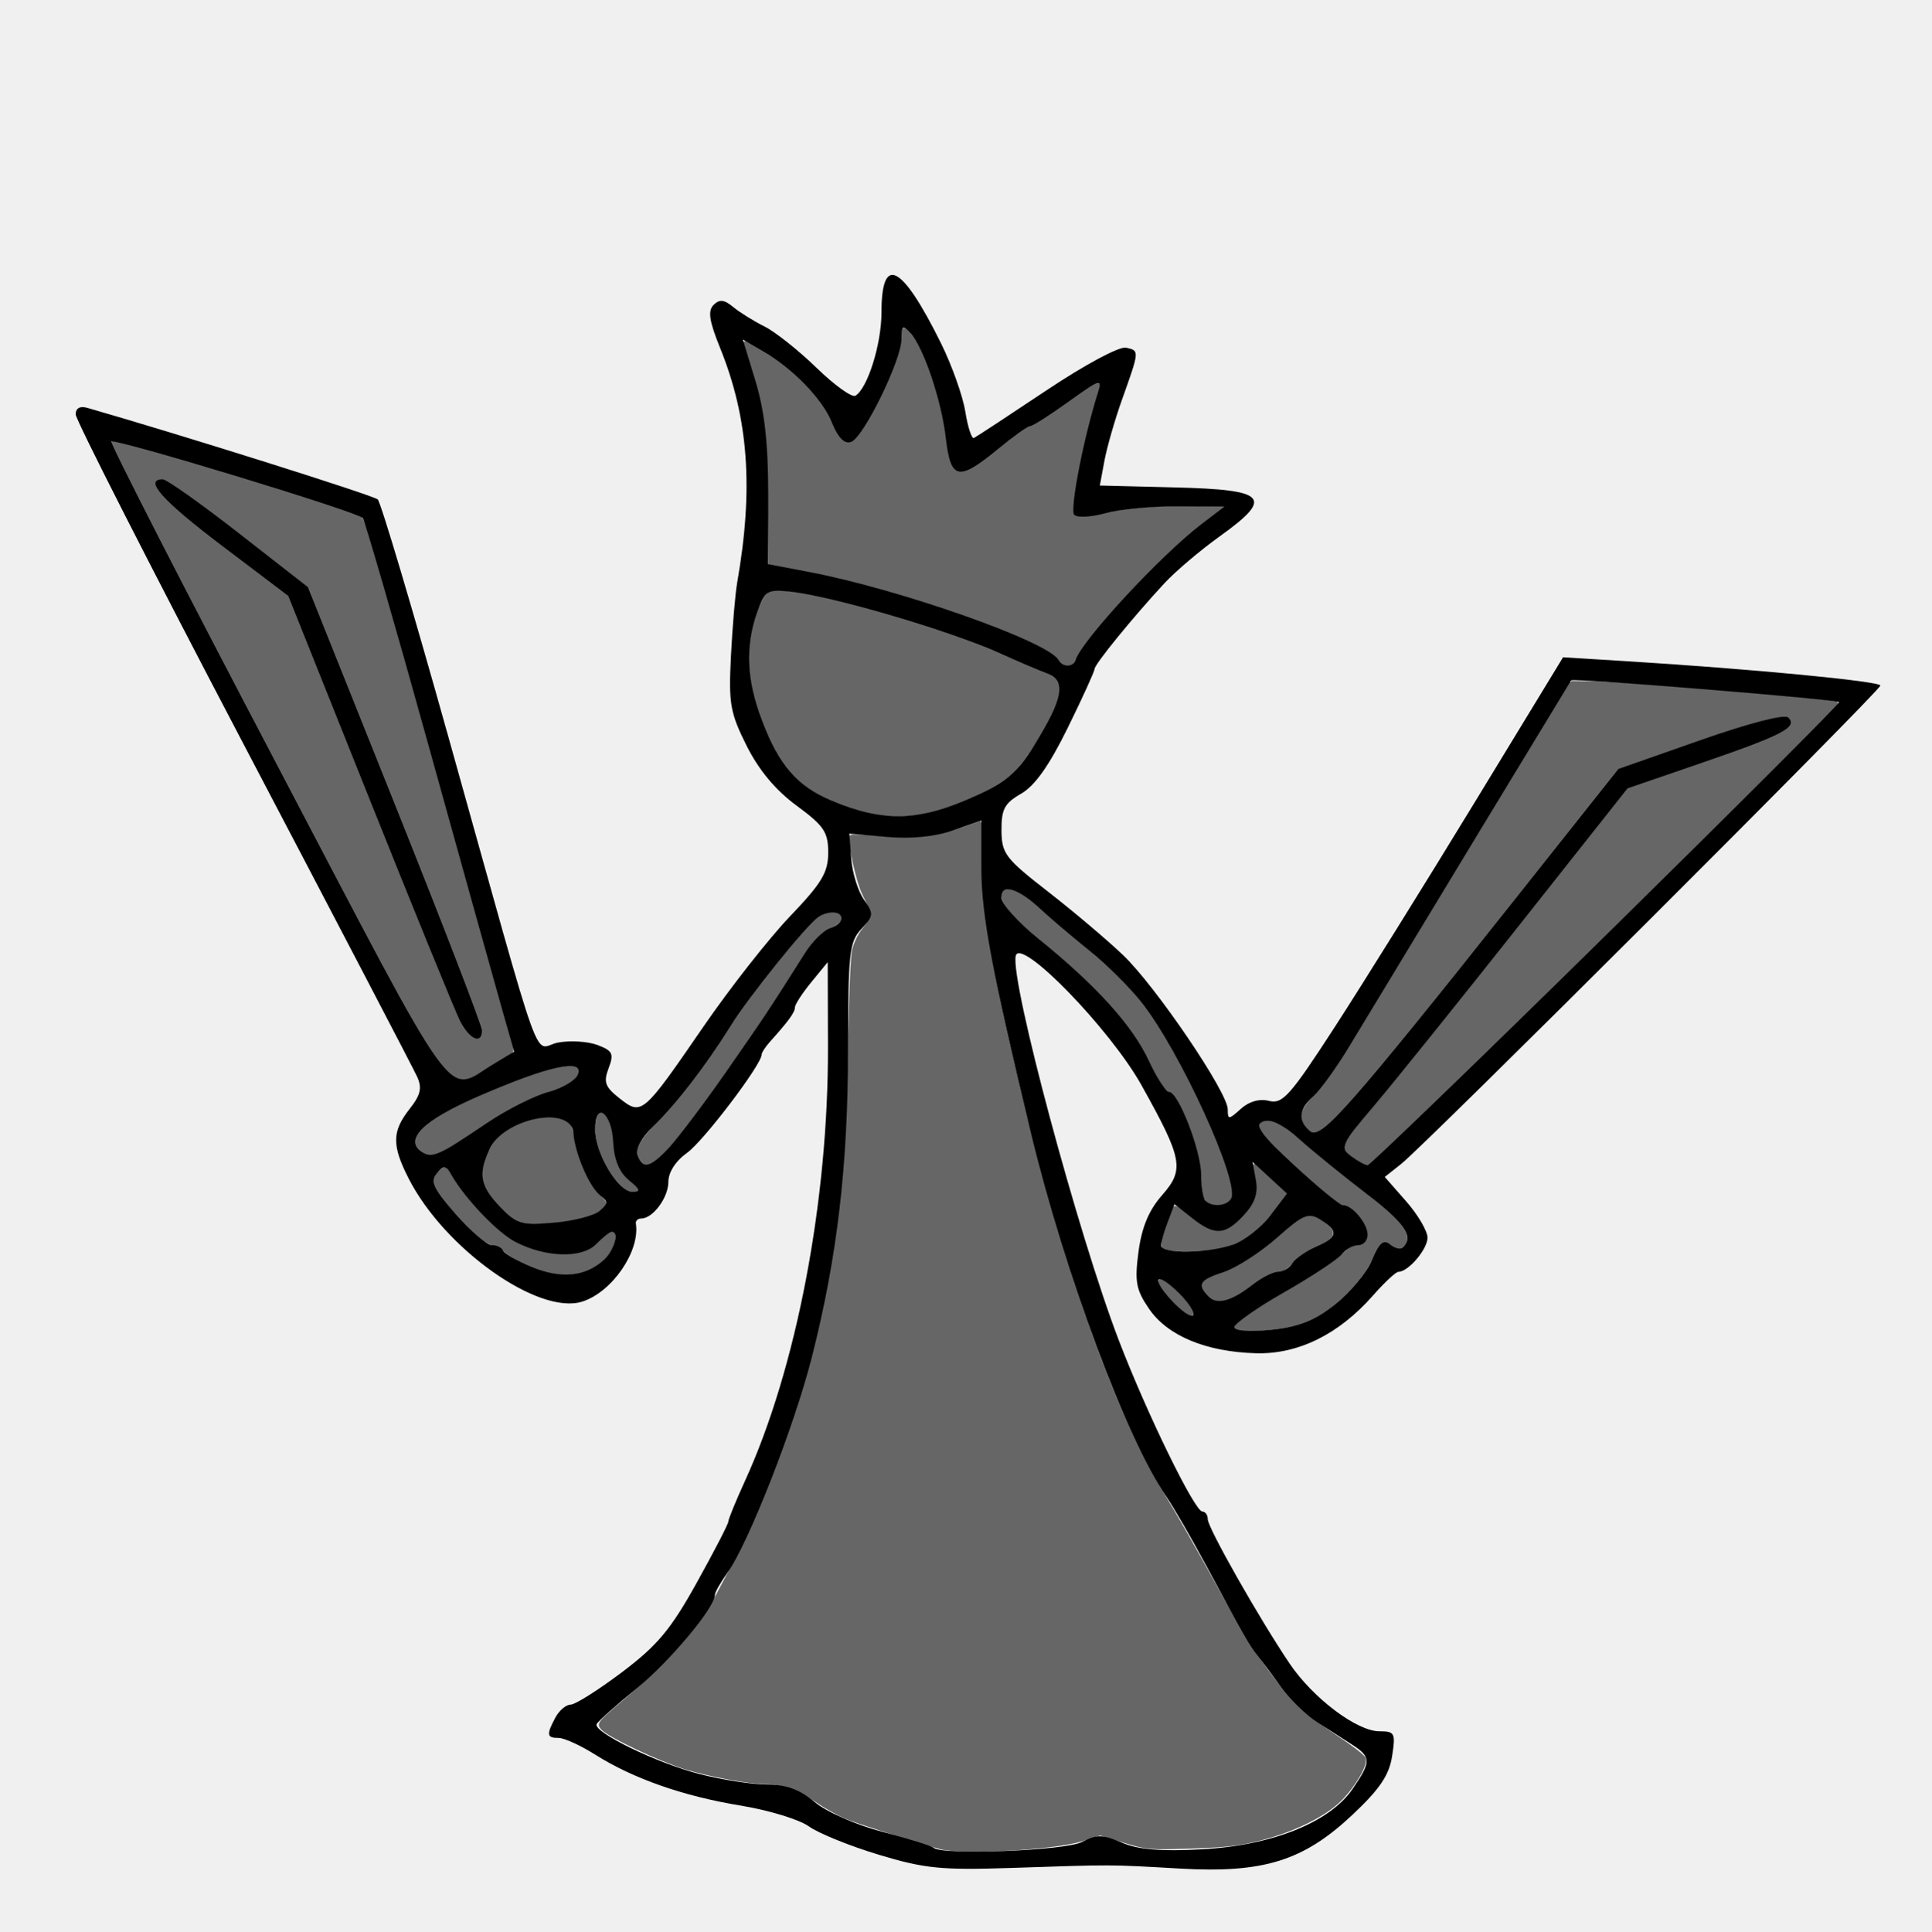
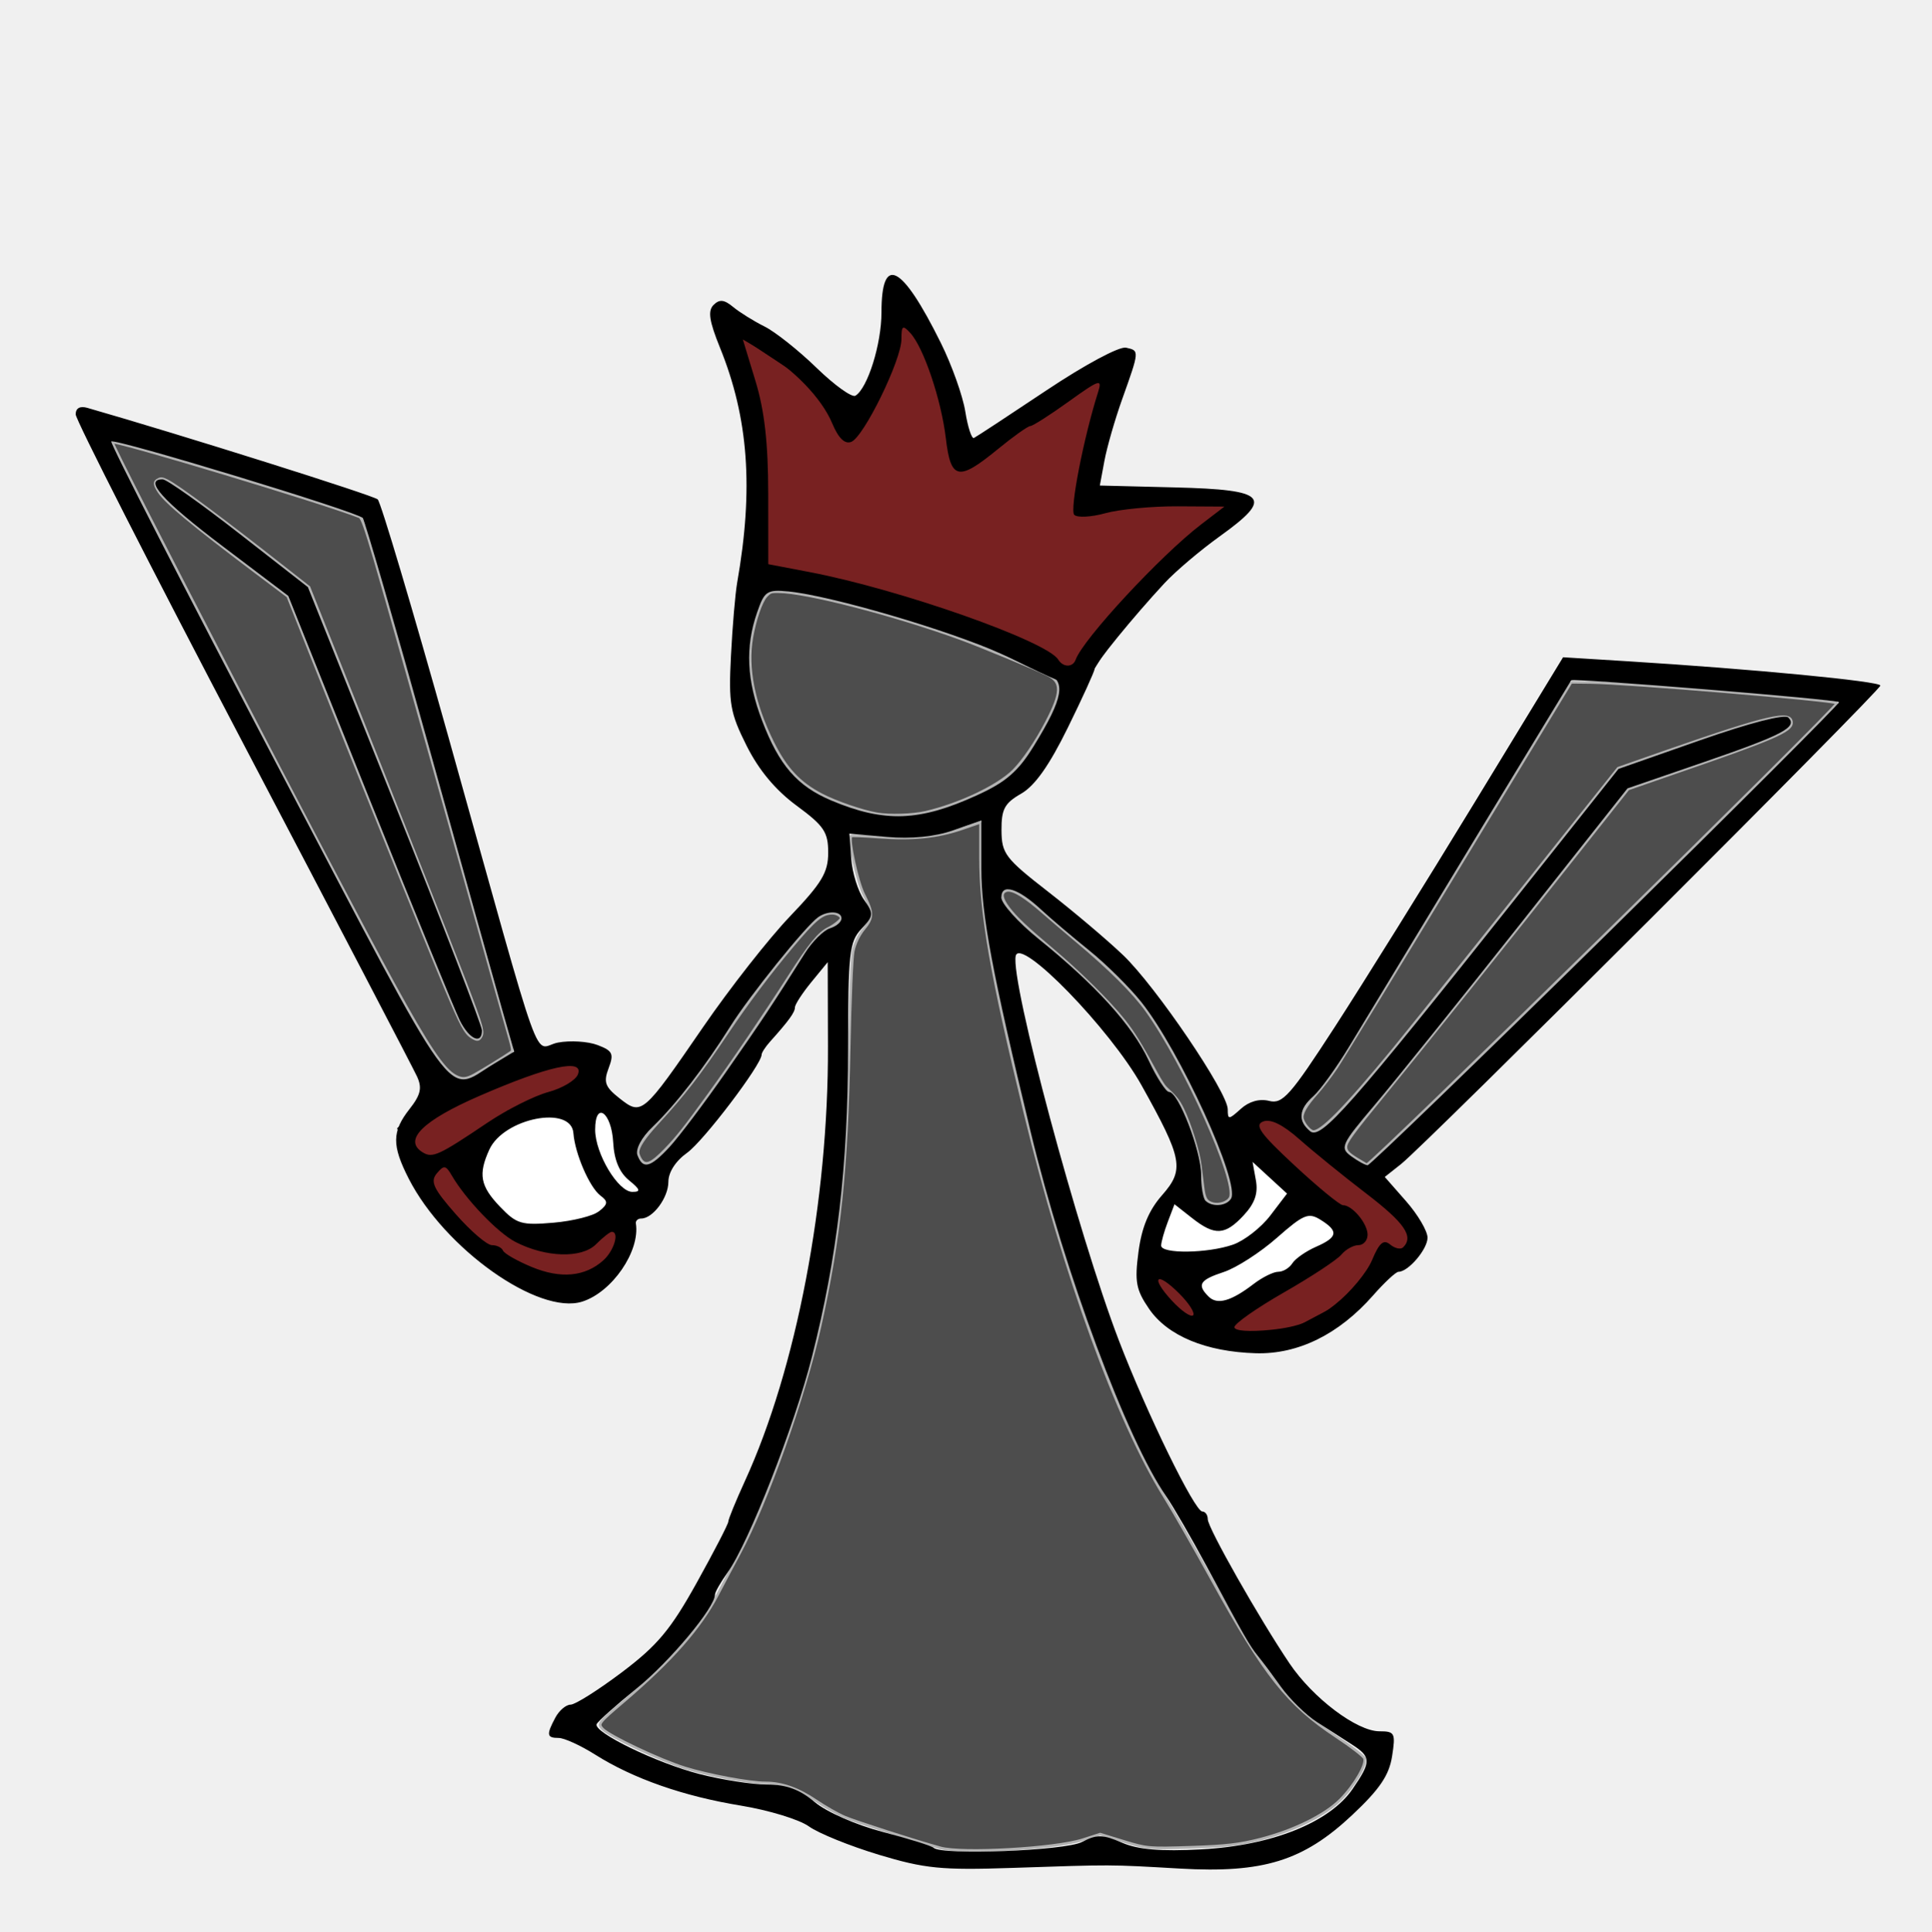
<svg xmlns="http://www.w3.org/2000/svg" id="svg3948" version="1.1" width="290" height="290">
  <defs id="defs3952">
    </defs>
-   <path style="fill:#666666;fill-opacity:1;stroke:#666666;stroke-width:0.391;stroke-miterlimit:4;stroke-opacity:1;stroke-dasharray:none" d="m 135.648,49.481 c -0.092,0.057 -0.156,0.435 -0.156,0.844 0,1.198 -0.334,2.609 -1.094,4.656 -1.557,4.193 -5.062,10.534 -6.25,11.312 -1.102,0.722 -1.969,-0.039 -3.531,-3.094 -1.608,-3.144 -4.007,-5.918 -7.281,-8.438 -1.294,-0.995 -5.346,-3.498 -5.469,-3.375 -0.041,0.041 0.327,1.403 0.812,3 2.302,7.57 2.612,9.854 2.812,22.25 l 0.125,8 4.719,0.938 c 11.151,2.201 24.218,6.21 33.188,10.188 3.101,1.375 4.511,2.23 5.5,3.25 0.985,1.017 1.727,1.073 2.219,0.188 1.3,-2.343 3.36,-4.947 7.375,-9.344 4.635,-5.076 8.865,-9.016 13.188,-12.344 l 1.625,-1.281 -4.281,-0.062 c -5.25,-0.074 -9.013,0.219 -12.938,0.969 -4.573,0.874 -5.125,0.798 -5.125,-0.75 9e-5,-2.184 1.494,-9.541 3.062,-15.188 0.479,-1.725 0.844,-3.234 0.844,-3.375 0,-0.342 -1.161,0.248 -2.875,1.469 -2.918,2.078 -6.204,4.211 -7.25,4.719 -0.611,0.296 -2.338,1.518 -3.844,2.688 -4.684,3.637 -5.567,4.156 -6.781,4.156 -0.745,0 -1.439,-0.711 -1.719,-1.75 -0.121,-0.448 -0.43,-2.147 -0.688,-3.781 -0.763,-4.843 -2.077,-9.375 -3.719,-12.75 -0.831,-1.709 -2.117,-3.311 -2.469,-3.094 z m -118.75,16.938 c -0.292,0.292 33.708,65.807 42.188,81.281 5.209,9.506 7.509,12.922 9.312,13.875 0.982,0.519 1.566,0.494 2.781,-0.156 1.031,-0.552 4.831,-2.895 5.531,-3.406 0.343,-0.251 0.314,-0.388 -0.625,-3.656 -0.54,-1.881 -3.538,-12.567 -6.656,-23.75 -5.856,-21 -11.791,-42.009 -13.156,-46.625 -1.379,-4.663 -1.932,-6.238 -2.281,-6.375 -5.56,-2.177 -36.709,-11.572 -37.094,-11.188 z m 7.156,5.469 c 0.269,-0.055 0.52,0.032 1.031,0.281 1.631,0.795 8.411,5.855 18,13.406 l 3.312,2.594 5.344,13.406 c 6.29,15.732 15.865,39.998 18.094,45.844 2.704,7.092 2.863,7.655 2.25,8.438 -0.26,0.332 -0.528,0.328 -1.219,-0.094 -0.992,-0.605 -1.619,-1.785 -3.938,-7.312 -2.421,-5.771 -13.979,-34.387 -20,-49.531 l -3.719,-9.375 -4.938,-3.719 c -9.427,-7.103 -13.337,-10.355 -14.406,-11.969 -0.728,-1.099 -0.746,-1.547 -0.094,-1.844 0.103,-0.047 0.191,-0.107 0.281,-0.125 z m 92.188,16.969 c -0.554,0.04 -0.747,0.189 -1.188,0.656 -0.757,0.803 -1.684,3.516 -2.156,6.219 -0.797,4.561 0.263,9.935 3.125,15.719 1.975,3.99 4.035,6.182 7.438,7.938 2.099,1.083 5.981,2.423 8.188,2.812 1.917,0.338 5.459,0.222 7.344,-0.219 5.1,-1.193 10.834,-3.91 13.188,-6.25 1.438,-1.43 3.399,-4.299 4.969,-7.312 2.291,-4.398 2.351,-5.975 0.219,-7.062 -1.616,-0.824 -10.196,-4.382 -13.188,-5.469 -9.954,-3.617 -23.144,-7.02 -27.25,-7.031 -0.292,-7.99e-4 -0.503,-0.013 -0.688,0 z m 119.688,13.594 -16.906,27.844 c -9.291,15.323 -17.548,28.848 -18.344,30.031 -0.795,1.183 -2.093,2.899 -2.906,3.812 -1.686,1.895 -2.383,3.091 -2.188,3.875 0.175,0.702 1.003,1.717 1.5,1.875 1.124,0.357 4.758,-3.327 12.312,-12.5 2.552,-3.098 18.806,-23.433 27.688,-34.625 l 5.906,-7.406 7.406,-2.594 c 15.289,-5.319 18.625,-6.061 18.625,-4.219 0,1.25 -2.905,2.473 -17.688,7.562 l -6.844,2.375 -7.125,9 c -10.942,13.835 -24.099,30.269 -29.156,36.438 -5.222,6.368 -6.094,7.575 -6.094,8.312 0,0.643 0.368,1.035 1.875,1.938 0.639,0.383 1.202,0.719 1.25,0.719 0.749,0 70.965,-68.942 70.594,-69.312 -0.443,-0.443 -31.462,-3.035 -37,-3.094 l -2.906,-0.031 z m -88.688,21.031 -2.812,0.969 c -3.684,1.255 -7.421,1.622 -12.438,1.25 -2.229,-0.165 -4.106,-0.238 -4.188,-0.156 -0.461,0.461 0.924,6.845 1.906,8.781 1.408,2.775 1.414,3.466 -0.031,5.219 -0.685,0.831 -1.346,2.201 -1.562,3.312 -0.203,1.043 -0.461,7.445 -0.594,14.219 -0.364,18.618 -1.424,28.71 -4.375,42.031 -2.319,10.471 -7.991,26.484 -12.125,34.188 -0.985,1.835 -2.455,4.596 -3.25,6.125 -2.615,5.028 -6.932,9.934 -14.188,16.125 -3.746,3.196 -3.811,3.302 -3.125,4.062 0.972,1.078 8.628,4.702 12.406,5.875 3.538,1.098 9.687,2.25 12.125,2.25 2.431,0 4.875,0.863 7.562,2.688 1.323,0.899 3.258,1.999 4.281,2.438 1.602,0.687 10.831,3.651 14.375,4.625 3.288,0.904 17.236,0.113 21.375,-1.219 l 2.625,-0.844 3.562,1.094 c 3.472,1.065 3.773,1.08 10.094,0.875 5.237,-0.17 7.291,-0.407 10.438,-1.219 5.02,-1.295 9.649,-3.583 11.969,-5.906 2.111,-2.114 3.975,-5.306 3.625,-6.219 -0.134,-0.349 -2.039,-1.811 -4.219,-3.25 -7.277,-4.805 -10.759,-9.195 -18.625,-23.469 -2.694,-4.889 -5.949,-10.582 -7.219,-12.625 -7.039,-11.324 -15.008,-33.243 -20.906,-57.5 -5.108,-21.005 -6.688,-30.05 -6.688,-38.469 l 0,-5.25 z m 4.062,10.219 c -0.139,0.012 -0.265,0.066 -0.375,0.125 -0.665,0.356 -0.481,1.195 0.5,2.5 1.087,1.446 2.619,2.913 6.625,6.281 3.924,3.3 8.557,7.881 10.719,10.625 1.503,1.908 2.417,3.401 5,8.125 0.462,0.845 1.013,1.716 1.25,1.938 1.467,1.371 1.926,1.897 2.562,3.188 1.092,2.212 2.414,6.49 2.656,8.5 0.117,0.968 0.304,2.431 0.406,3.281 0.204,1.694 0.476,2.193 1.438,2.469 0.995,0.286 2.32,-0.167 2.656,-0.906 1.088,-2.389 -6.823,-20.052 -12.562,-28.062 -1.959,-2.735 -5.506,-6.267 -10.594,-10.531 -1.613,-1.352 -3.812,-3.225 -4.875,-4.156 -2.714,-2.377 -4.432,-3.458 -5.406,-3.375 z m -26.312,3.438 c -1.542,0 -2.575,0.855 -6.062,5 -3.423,4.068 -6.784,8.56 -9.656,12.844 -4.333,6.463 -6.554,9.328 -10.563,13.688 -1.989,2.163 -2.908,3.561 -2.906,4.375 4e-4,0.208 0.162,0.651 0.375,1 0.696,1.141 1.577,0.818 3.75,-1.438 1.838,-1.908 2.897,-3.252 6.469,-8.188 3.746,-5.177 8.398,-12.025 12.094,-17.781 3.103,-4.833 4.477,-6.529 5.938,-7.25 0.814,-0.402 1.875,-1.249 1.875,-1.5 0,-0.362 -0.697,-0.75 -1.312,-0.75 z m -39.438,23.062 c -2.208,0.004 -8.117,2.052 -14.656,5.031 -4.697,2.14 -7.805,4.262 -8.312,5.719 -0.252,0.722 0.054,1.311 0.938,1.906 0.745,0.502 1.326,0.571 2.125,0.219 1.039,-0.459 3.682,-2.041 6.562,-3.938 3.554,-2.34 7.022,-4.183 9.656,-5.094 2.308,-0.798 3.003,-1.123 4,-1.906 1.301,-1.022 1.151,-1.94 -0.312,-1.938 z m 4.688,7.062 c -0.386,0 -0.688,1.07 -0.688,2.438 0,2.346 1.64,6.063 3.531,7.969 1.014,1.022 1.204,1.125 1.969,1.125 l 0.844,0 -1.312,-1.344 c -1.66,-1.679 -2.255,-2.907 -2.531,-5.344 -0.335,-2.96 -1.034,-4.844 -1.812,-4.844 z m -8.062,0.719 c -1.55,0.049 -3.37,0.487 -5,1.344 -2.403,1.263 -3.695,2.94 -4.375,5.594 -0.581,2.267 0.094,3.875 2.75,6.531 1.243,1.243 1.822,1.668 2.562,1.906 2.379,0.765 10.203,-0.316 11.906,-1.656 1.019,-0.802 1.021,-1.074 -0.031,-2.188 -1.694,-1.793 -3.06,-4.756 -3.781,-8.219 -0.198,-0.95 -0.511,-1.95 -0.688,-2.219 -0.517,-0.789 -1.794,-1.142 -3.344,-1.094 z m 108.094,0.469 c -0.788,-0.047 -1.168,0.374 -0.844,1.156 0.448,1.081 8.838,8.958 11.375,10.688 0.473,0.322 1.072,0.621 1.344,0.688 1.462,0.355 3.51,3.333 3.25,4.719 -0.156,0.832 -0.59,1.232 -1.531,1.406 -0.404,0.075 -1.042,0.373 -1.406,0.656 -2.954,2.3 -4.573,3.398 -8.375,5.688 -4.86,2.927 -6.86,4.203 -7.875,5.094 -0.769,0.675 -0.84,0.901 -0.344,1.031 1.447,0.378 6.727,-0.085 9.062,-0.781 4.105,-1.224 8.812,-5.402 11.062,-9.812 1.358,-2.662 1.737,-2.953 2.812,-2.188 0.901,0.642 1.657,0.722 2.031,0.188 0.764,-1.091 0.089,-2.591 -2.062,-4.594 -0.693,-0.645 -3.089,-2.625 -5.344,-4.406 -2.255,-1.782 -5.545,-4.428 -7.281,-5.875 -1.737,-1.447 -3.561,-2.812 -4.062,-3.062 -0.719,-0.359 -1.339,-0.566 -1.812,-0.594 z m -1.969,6.5 c -0.03,0.029 0.039,0.509 0.156,1.031 0.36,1.609 0.317,3.389 -0.125,4.375 -0.572,1.276 -2.018,2.964 -3.25,3.781 -1.985,1.318 -3.565,0.933 -6.969,-1.75 -1.254,-0.989 -1.654,-1.236 -1.781,-1.031 -0.376,0.606 -1.588,4.234 -1.688,5.062 -0.105,0.876 -0.083,0.887 0.562,1.094 0.981,0.314 4.888,0.301 6.938,-0.031 2.349,-0.381 3.64,-0.868 5.281,-2.031 1.575,-1.117 2.637,-2.232 4.406,-4.531 l 1.312,-1.656 -2.406,-2.188 c -1.311,-1.192 -2.407,-2.154 -2.438,-2.125 z m -121.5,0.5 c -0.113,0 -0.52,0.281 -0.875,0.625 -0.733,0.711 -0.812,1.392 -0.312,2.375 0.778,1.532 4.997,6.19 6.781,7.5 0.519,0.381 1.32,0.82 1.812,0.969 0.493,0.148 1.241,0.562 1.656,0.938 1.244,1.123 4.547,2.671 6.75,3.156 3.936,0.866 7.65,-0.622 9.188,-3.656 0.499,-0.985 0.569,-2.115 0.156,-2.25 -0.113,-0.037 -0.815,0.447 -1.562,1.094 -1.992,1.726 -2.671,2.021 -5.25,2.125 -1.723,0.07 -2.48,0.013 -3.844,-0.312 -1.91,-0.456 -3.8,-1.276 -5.125,-2.188 -2.225,-1.531 -5.905,-5.467 -7.906,-8.469 -0.699,-1.048 -1.356,-1.906 -1.469,-1.906 z m 129.719,7.281 c -0.851,0.109 -1.934,0.918 -4.375,2.938 -3.772,3.121 -5.679,4.325 -8.875,5.625 -2.057,0.837 -2.625,1.243 -2.625,1.812 0,0.532 0.564,1.332 1.25,1.75 1.243,0.758 2.711,0.296 5.75,-1.781 1.981,-1.354 3.524,-2.156 4.125,-2.156 0.629,0 1.147,-0.332 2.469,-1.562 0.729,-0.678 1.905,-1.486 3.031,-2.062 2.116,-1.083 2.719,-1.546 2.719,-2.156 0,-0.506 -1.016,-1.465 -2.188,-2.062 -0.355,-0.181 -0.629,-0.313 -0.938,-0.344 -0.116,-0.011 -0.222,-0.015 -0.344,0 z m -22.25,9.531 c -0.793,0 2.071,3.554 3.781,4.688 1,0.662 1.218,0.562 0.75,-0.344 -0.66,-1.276 -3.854,-4.344 -4.531,-4.344 z" id="path4081" />
+   <path style="fill:#4d4d4d;fill-opacity:1;stroke:#b3b3b3;stroke-width:0.391;stroke-miterlimit:4;stroke-opacity:1;stroke-dasharray:none" d="m 135.648,49.481 c -0.092,0.057 -0.156,0.435 -0.156,0.844 0,1.198 -0.334,2.609 -1.094,4.656 -1.557,4.193 -5.062,10.534 -6.25,11.312 -1.102,0.722 -1.969,-0.039 -3.531,-3.094 -1.608,-3.144 -4.007,-5.918 -7.281,-8.438 -1.294,-0.995 -5.346,-3.498 -5.469,-3.375 -0.041,0.041 0.327,1.403 0.812,3 2.302,7.57 2.612,9.854 2.812,22.25 l 0.125,8 4.719,0.938 c 11.151,2.201 24.218,6.21 33.188,10.188 3.101,1.375 4.511,2.23 5.5,3.25 0.985,1.017 1.727,1.073 2.219,0.188 1.3,-2.343 3.36,-4.947 7.375,-9.344 4.635,-5.076 8.865,-9.016 13.188,-12.344 l 1.625,-1.281 -4.281,-0.062 c -5.25,-0.074 -9.013,0.219 -12.938,0.969 -4.573,0.874 -5.125,0.798 -5.125,-0.75 9e-5,-2.184 1.494,-9.541 3.062,-15.188 0.479,-1.725 0.844,-3.234 0.844,-3.375 0,-0.342 -1.161,0.248 -2.875,1.469 -2.918,2.078 -6.204,4.211 -7.25,4.719 -0.611,0.296 -2.338,1.518 -3.844,2.688 -4.684,3.637 -5.567,4.156 -6.781,4.156 -0.745,0 -1.439,-0.711 -1.719,-1.75 -0.121,-0.448 -0.43,-2.147 -0.688,-3.781 -0.763,-4.843 -2.077,-9.375 -3.719,-12.75 -0.831,-1.709 -2.117,-3.311 -2.469,-3.094 z m -118.75,16.938 c -0.292,0.292 33.708,65.807 42.188,81.281 5.209,9.506 7.509,12.922 9.312,13.875 0.982,0.519 1.566,0.494 2.781,-0.156 1.031,-0.552 4.831,-2.895 5.531,-3.406 0.343,-0.251 0.314,-0.388 -0.625,-3.656 -0.54,-1.881 -3.538,-12.567 -6.656,-23.75 -5.856,-21 -11.791,-42.009 -13.156,-46.625 -1.379,-4.663 -1.932,-6.238 -2.281,-6.375 -5.56,-2.177 -36.709,-11.572 -37.094,-11.188 z m 7.156,5.469 c 0.269,-0.055 0.52,0.032 1.031,0.281 1.631,0.795 8.411,5.855 18,13.406 l 3.312,2.594 5.344,13.406 c 6.29,15.732 15.865,39.998 18.094,45.844 2.704,7.092 2.863,7.655 2.25,8.438 -0.26,0.332 -0.528,0.328 -1.219,-0.094 -0.992,-0.605 -1.619,-1.785 -3.938,-7.312 -2.421,-5.771 -13.979,-34.387 -20,-49.531 l -3.719,-9.375 -4.938,-3.719 c -9.427,-7.103 -13.337,-10.355 -14.406,-11.969 -0.728,-1.099 -0.746,-1.547 -0.094,-1.844 0.103,-0.047 0.191,-0.107 0.281,-0.125 z m 92.188,16.969 c -0.554,0.04 -0.747,0.189 -1.188,0.656 -0.757,0.803 -1.684,3.516 -2.156,6.219 -0.797,4.561 0.263,9.935 3.125,15.719 1.975,3.99 4.035,6.182 7.438,7.938 2.099,1.083 5.981,2.423 8.188,2.812 1.917,0.338 5.459,0.222 7.344,-0.219 5.1,-1.193 10.834,-3.91 13.188,-6.25 1.438,-1.43 3.399,-4.299 4.969,-7.312 2.291,-4.398 2.351,-5.975 0.219,-7.062 -1.616,-0.824 -10.196,-4.382 -13.188,-5.469 -9.954,-3.617 -23.144,-7.02 -27.25,-7.031 -0.292,-7.99e-4 -0.503,-0.013 -0.688,0 z m 119.688,13.594 -16.906,27.844 c -9.291,15.323 -17.548,28.848 -18.344,30.031 -0.795,1.183 -2.093,2.899 -2.906,3.812 -1.686,1.895 -2.383,3.091 -2.188,3.875 0.175,0.702 1.003,1.717 1.5,1.875 1.124,0.357 4.758,-3.327 12.312,-12.5 2.552,-3.098 18.806,-23.433 27.688,-34.625 l 5.906,-7.406 7.406,-2.594 c 15.289,-5.319 18.625,-6.061 18.625,-4.219 0,1.25 -2.905,2.473 -17.688,7.562 l -6.844,2.375 -7.125,9 c -10.942,13.835 -24.099,30.269 -29.156,36.438 -5.222,6.368 -6.094,7.575 -6.094,8.312 0,0.643 0.368,1.035 1.875,1.938 0.639,0.383 1.202,0.719 1.25,0.719 0.749,0 70.965,-68.942 70.594,-69.312 -0.443,-0.443 -31.462,-3.035 -37,-3.094 l -2.906,-0.031 z m -88.688,21.031 -2.812,0.969 c -3.684,1.255 -7.421,1.622 -12.438,1.25 -2.229,-0.165 -4.106,-0.238 -4.188,-0.156 -0.461,0.461 0.924,6.845 1.906,8.781 1.408,2.775 1.414,3.466 -0.031,5.219 -0.685,0.831 -1.346,2.201 -1.562,3.312 -0.203,1.043 -0.461,7.445 -0.594,14.219 -0.364,18.618 -1.424,28.71 -4.375,42.031 -2.319,10.471 -7.991,26.484 -12.125,34.188 -0.985,1.835 -2.455,4.596 -3.25,6.125 -2.615,5.028 -6.932,9.934 -14.188,16.125 -3.746,3.196 -3.811,3.302 -3.125,4.062 0.972,1.078 8.628,4.702 12.406,5.875 3.538,1.098 9.687,2.25 12.125,2.25 2.431,0 4.875,0.863 7.562,2.688 1.323,0.899 3.258,1.999 4.281,2.438 1.602,0.687 10.831,3.651 14.375,4.625 3.288,0.904 17.236,0.113 21.375,-1.219 l 2.625,-0.844 3.562,1.094 c 3.472,1.065 3.773,1.08 10.094,0.875 5.237,-0.17 7.291,-0.407 10.438,-1.219 5.02,-1.295 9.649,-3.583 11.969,-5.906 2.111,-2.114 3.975,-5.306 3.625,-6.219 -0.134,-0.349 -2.039,-1.811 -4.219,-3.25 -7.277,-4.805 -10.759,-9.195 -18.625,-23.469 -2.694,-4.889 -5.949,-10.582 -7.219,-12.625 -7.039,-11.324 -15.008,-33.243 -20.906,-57.5 -5.108,-21.005 -6.688,-30.05 -6.688,-38.469 l 0,-5.25 z m 4.062,10.219 c -0.139,0.012 -0.265,0.066 -0.375,0.125 -0.665,0.356 -0.481,1.195 0.5,2.5 1.087,1.446 2.619,2.913 6.625,6.281 3.924,3.3 8.557,7.881 10.719,10.625 1.503,1.908 2.417,3.401 5,8.125 0.462,0.845 1.013,1.716 1.25,1.938 1.467,1.371 1.926,1.897 2.562,3.188 1.092,2.212 2.414,6.49 2.656,8.5 0.117,0.968 0.304,2.431 0.406,3.281 0.204,1.694 0.476,2.193 1.438,2.469 0.995,0.286 2.32,-0.167 2.656,-0.906 1.088,-2.389 -6.823,-20.052 -12.562,-28.062 -1.959,-2.735 -5.506,-6.267 -10.594,-10.531 -1.613,-1.352 -3.812,-3.225 -4.875,-4.156 -2.714,-2.377 -4.432,-3.458 -5.406,-3.375 z m -26.312,3.438 c -1.542,0 -2.575,0.855 -6.062,5 -3.423,4.068 -6.784,8.56 -9.656,12.844 -4.333,6.463 -6.554,9.328 -10.563,13.688 -1.989,2.163 -2.908,3.561 -2.906,4.375 4e-4,0.208 0.162,0.651 0.375,1 0.696,1.141 1.577,0.818 3.75,-1.438 1.838,-1.908 2.897,-3.252 6.469,-8.188 3.746,-5.177 8.398,-12.025 12.094,-17.781 3.103,-4.833 4.477,-6.529 5.938,-7.25 0.814,-0.402 1.875,-1.249 1.875,-1.5 0,-0.362 -0.697,-0.75 -1.312,-0.75 z m -39.438,23.062 c -2.208,0.004 -8.117,2.052 -14.656,5.031 -4.697,2.14 -7.805,4.262 -8.312,5.719 -0.252,0.722 0.054,1.311 0.938,1.906 0.745,0.502 1.326,0.571 2.125,0.219 1.039,-0.459 3.682,-2.041 6.562,-3.938 3.554,-2.34 7.022,-4.183 9.656,-5.094 2.308,-0.798 3.003,-1.123 4,-1.906 1.301,-1.022 1.151,-1.94 -0.312,-1.938 z m 4.688,7.062 c -0.386,0 -0.688,1.07 -0.688,2.438 0,2.346 1.64,6.063 3.531,7.969 1.014,1.022 1.204,1.125 1.969,1.125 l 0.844,0 -1.312,-1.344 c -1.66,-1.679 -2.255,-2.907 -2.531,-5.344 -0.335,-2.96 -1.034,-4.844 -1.812,-4.844 z m -8.062,0.719 c -1.55,0.049 -3.37,0.487 -5,1.344 -2.403,1.263 -3.695,2.94 -4.375,5.594 -0.581,2.267 0.094,3.875 2.75,6.531 1.243,1.243 1.822,1.668 2.562,1.906 2.379,0.765 10.203,-0.316 11.906,-1.656 1.019,-0.802 1.021,-1.074 -0.031,-2.188 -1.694,-1.793 -3.06,-4.756 -3.781,-8.219 -0.198,-0.95 -0.511,-1.95 -0.688,-2.219 -0.517,-0.789 -1.794,-1.142 -3.344,-1.094 z m 108.094,0.469 c -0.788,-0.047 -1.168,0.374 -0.844,1.156 0.448,1.081 8.838,8.958 11.375,10.688 0.473,0.322 1.072,0.621 1.344,0.688 1.462,0.355 3.51,3.333 3.25,4.719 -0.156,0.832 -0.59,1.232 -1.531,1.406 -0.404,0.075 -1.042,0.373 -1.406,0.656 -2.954,2.3 -4.573,3.398 -8.375,5.688 -4.86,2.927 -6.86,4.203 -7.875,5.094 -0.769,0.675 -0.84,0.901 -0.344,1.031 1.447,0.378 6.727,-0.085 9.062,-0.781 4.105,-1.224 8.812,-5.402 11.062,-9.812 1.358,-2.662 1.737,-2.953 2.812,-2.188 0.901,0.642 1.657,0.722 2.031,0.188 0.764,-1.091 0.089,-2.591 -2.062,-4.594 -0.693,-0.645 -3.089,-2.625 -5.344,-4.406 -2.255,-1.782 -5.545,-4.428 -7.281,-5.875 -1.737,-1.447 -3.561,-2.812 -4.062,-3.062 -0.719,-0.359 -1.339,-0.566 -1.812,-0.594 z m -1.969,6.5 c -0.03,0.029 0.039,0.509 0.156,1.031 0.36,1.609 0.317,3.389 -0.125,4.375 -0.572,1.276 -2.018,2.964 -3.25,3.781 -1.985,1.318 -3.565,0.933 -6.969,-1.75 -1.254,-0.989 -1.654,-1.236 -1.781,-1.031 -0.376,0.606 -1.588,4.234 -1.688,5.062 -0.105,0.876 -0.083,0.887 0.562,1.094 0.981,0.314 4.888,0.301 6.938,-0.031 2.349,-0.381 3.64,-0.868 5.281,-2.031 1.575,-1.117 2.637,-2.232 4.406,-4.531 l 1.312,-1.656 -2.406,-2.188 c -1.311,-1.192 -2.407,-2.154 -2.438,-2.125 z m -121.5,0.5 c -0.113,0 -0.52,0.281 -0.875,0.625 -0.733,0.711 -0.812,1.392 -0.312,2.375 0.778,1.532 4.997,6.19 6.781,7.5 0.519,0.381 1.32,0.82 1.812,0.969 0.493,0.148 1.241,0.562 1.656,0.938 1.244,1.123 4.547,2.671 6.75,3.156 3.936,0.866 7.65,-0.622 9.188,-3.656 0.499,-0.985 0.569,-2.115 0.156,-2.25 -0.113,-0.037 -0.815,0.447 -1.562,1.094 -1.992,1.726 -2.671,2.021 -5.25,2.125 -1.723,0.07 -2.48,0.013 -3.844,-0.312 -1.91,-0.456 -3.8,-1.276 -5.125,-2.188 -2.225,-1.531 -5.905,-5.467 -7.906,-8.469 -0.699,-1.048 -1.356,-1.906 -1.469,-1.906 z m 129.719,7.281 c -0.851,0.109 -1.934,0.918 -4.375,2.938 -3.772,3.121 -5.679,4.325 -8.875,5.625 -2.057,0.837 -2.625,1.243 -2.625,1.812 0,0.532 0.564,1.332 1.25,1.75 1.243,0.758 2.711,0.296 5.75,-1.781 1.981,-1.354 3.524,-2.156 4.125,-2.156 0.629,0 1.147,-0.332 2.469,-1.562 0.729,-0.678 1.905,-1.486 3.031,-2.062 2.116,-1.083 2.719,-1.546 2.719,-2.156 0,-0.506 -1.016,-1.465 -2.188,-2.062 -0.355,-0.181 -0.629,-0.313 -0.938,-0.344 -0.116,-0.011 -0.222,-0.015 -0.344,0 z m -22.25,9.531 c -0.793,0 2.071,3.554 3.781,4.688 1,0.662 1.218,0.562 0.75,-0.344 -0.66,-1.276 -3.854,-4.344 -4.531,-4.344 z" id="path4081" />
+   <path style="fill:#782121;stroke:#000000;stroke-width:1px;stroke-linecap:butt;stroke-linejoin:miter;stroke-opacity:1;fill-opacity:1" d="m 113.978,85.699 c 1.76,0.587 28.934,8.016 28.934,8.016 0,0 19.159,10.166 19.55,8.993 0.391,-1.173 6.647,-10.557 7.429,-11.535 0.782,-0.978 16.031,-16.031 16.031,-16.031 0,0 -23.069,0.391 -22.874,-0.391 0.196,-0.782 3.715,-19.355 3.715,-19.355 0,0 -22.287,14.272 -22.483,13.294 -0.196,-0.978 -3.519,-15.64 -3.519,-15.64 l -6.452,-7.625 -3.128,12.512 -4.301,5.279 -3.715,-5.279 -13.881,-9.189 4.692,23.656" id="path3609" />
+   <path style="fill:#782121;stroke:#000000;stroke-width:1px;stroke-linecap:butt;stroke-linejoin:miter;stroke-opacity:1;fill-opacity:1" d="m 88.367,158.426 -0.391,4.301 -10.753,5.279 -7.429,6.452 4.888,8.602 c 0,0 7.82,2.737 8.602,2.933 0.782,0.196 9.384,-3.128 9.384,-3.128 l 1.173,4.106 -6.843,6.843 -10.362,-2.933 -7.234,-5.279 -7.234,-10.166 -1.955,-5.865 c 0,0 4.301,-3.91 5.083,-4.301 0.782,-0.391 14.272,-5.67 14.272,-5.67" id="path4121" />
+   <path style="fill:#782121;stroke:#000000;stroke-width:1px;stroke-linecap:butt;stroke-linejoin:miter;stroke-opacity:1;fill-opacity:1" d="m 188.856,166.833 -2.542,2.933 16.227,15.836 -19.746,12.512 -9.58,-8.993 -1.173,3.128 c 0,0 2.933,4.888 3.91,5.865 0.978,0.978 15.249,3.519 15.249,3.519 l 12.512,-6.647 4.497,-5.279 3.91,-1.76 -0.196,-4.106 -13.685,-11.73 -6.061,-5.083" id="path4123" />
+   <path style="fill:#ffffff;stroke:#000000;stroke-width:1px;stroke-linecap:butt;stroke-linejoin:miter;stroke-opacity:1" d="m 176.93,178.759 -3.128,4.497 -0.196,6.061 5.279,2.542 4.106,7.234 20.137,-14.076 -16.227,-13.881 -0.587,9.189 -2.933,2.933" id="path4125" />
+   <path style="fill:#ffffff;stroke:#000000;stroke-width:1px;stroke-linecap:butt;stroke-linejoin:miter;stroke-opacity:1" d="m 88.172,163.51 4.888,4.106 2.933,9.189 2.737,1.955 -6.647,2.346 -6.256,4.106 c 0,0 -8.602,-0.978 -9.384,-1.173 -0.782,-0.196 -7.82,-7.625 -7.234,-8.407 0.587,-0.782 7.429,-8.602 7.429,-8.602" id="path4127" />
  <path style="fill:#000000" d="m 131.967,278.516 c -4.343,-1.31 -9.068,-3.225 -10.5,-4.256 -1.432,-1.031 -6.025,-2.435 -10.207,-3.12 -8.654,-1.417 -16.169,-4.048 -21.909,-7.672 -2.171,-1.37 -4.63,-2.491 -5.466,-2.491 -1.794,0 -1.87,-0.477 -0.485,-3.066 0.569,-1.064 1.597,-1.934 2.284,-1.934 0.687,0 4.159,-2.193 7.715,-4.874 5.314,-4.005 7.312,-6.397 11.216,-13.42 2.612,-4.7 4.75,-8.836 4.75,-9.19 0,-0.354 1.124,-3.101 2.498,-6.104 7.729,-16.896 12.532,-42.033 12.466,-65.234 l -0.036,-12.678 -2.459,3 c -1.352,1.65 -2.461,3.356 -2.464,3.792 -0.005,0.751 -0.914,2.003 -3.755,5.171 -0.688,0.767 -1.25,1.637 -1.25,1.934 0,1.486 -8.726,12.983 -11.181,14.731 -1.729,1.231 -2.819,2.92 -2.819,4.368 0,2.362 -2.324,5.503 -4.071,5.503 -0.511,0 -0.875,0.338 -0.81,0.75 0.657,4.158 -3.564,10.304 -8.054,11.73 -6.553,2.08 -20.685,-7.936 -26.058,-18.468 -2.55,-4.998 -2.525,-7.082 0.122,-10.448 1.675,-2.13 1.916,-3.17 1.129,-4.885 C 62.073,160.457 50.315,137.929 36.494,111.592 22.673,85.255 11.364,63.04 11.364,62.225 c 0,-0.936 0.645,-1.297 1.75,-0.98 13.992,4.013 42.955,13.142 43.602,13.744 0.469,0.435 5.247,16.494 10.62,35.686 14.734,52.636 12.572,46.61 16.462,45.88 1.826,-0.343 4.494,-0.176 5.929,0.37 2.276,0.865 2.489,1.311 1.664,3.481 -0.797,2.097 -0.537,2.811 1.655,4.535 3.317,2.609 3.475,2.474 12.569,-10.759 3.987,-5.802 9.837,-13.256 12.999,-16.564 4.8,-5.021 5.75,-6.605 5.75,-9.58 0,-3.095 -0.626,-4.026 -4.75,-7.063 -3.164,-2.33 -5.67,-5.334 -7.504,-8.998 -2.474,-4.94 -2.713,-6.315 -2.347,-13.5 0.224,-4.4 0.645,-9.35 0.935,-11 2.478,-14.087 1.702,-24.698 -2.579,-35.261 -1.623,-4.004 -1.854,-5.54 -0.967,-6.426 0.887,-0.887 1.589,-0.814 2.939,0.304 0.976,0.808 3.091,2.125 4.702,2.926 1.61,0.801 5.133,3.599 7.828,6.218 2.695,2.618 5.322,4.5 5.837,4.182 1.836,-1.135 3.907,-7.763 3.907,-12.506 0,-8.829 3.049,-7.26 8.919,4.589 1.642,3.314 3.292,7.944 3.667,10.289 0.375,2.345 0.959,4.133 1.298,3.974 0.339,-0.159 5.217,-3.361 10.84,-7.117 5.822,-3.889 10.988,-6.661 12,-6.441 2.033,0.444 2.035,0.411 -0.59,7.769 -1.079,3.025 -2.273,7.172 -2.653,9.216 l -0.691,3.716 11.343,0.284 c 13.794,0.345 14.83,1.486 6.667,7.342 -2.915,2.091 -6.65,5.257 -8.3,7.037 -4.721,5.092 -10.5,12.183 -10.5,12.885 0,0.352 -1.811,4.325 -4.024,8.83 -2.779,5.657 -4.944,8.718 -7,9.894 -2.489,1.425 -2.973,2.325 -2.953,5.5 0.022,3.505 0.56,4.214 7.016,9.233 3.846,2.99 8.92,7.283 11.275,9.54 4.921,4.715 15.685,20.585 15.685,23.125 0,1.587 0.138,1.583 1.96,-0.066 1.242,-1.124 2.8,-1.563 4.252,-1.198 2.027,0.509 3.17,-0.779 9.882,-11.131 4.174,-6.439 13.59,-21.557 20.925,-33.597 l 13.335,-21.89 9.573,0.593 c 18.89,1.17 38.073,3.013 38.073,3.657 0,0.759 -68.271,68.916 -71.96,71.84 l -2.46,1.949 3.21,3.656 c 1.765,2.011 3.21,4.47 3.21,5.466 0,1.731 -2.886,5.12 -4.359,5.12 -0.386,0 -2.1,1.592 -3.808,3.538 -5.134,5.848 -11.27,8.875 -17.619,8.693 -7.482,-0.215 -13.25,-2.612 -16.024,-6.66 -1.968,-2.872 -2.191,-4.075 -1.592,-8.587 0.486,-3.665 1.548,-6.218 3.523,-8.467 3.41,-3.883 3.125,-5.417 -3.063,-16.517 -4.722,-8.471 -18.276,-22.403 -18.9,-19.427 -0.806,3.844 9.37,41.772 15.491,57.736 4.201,10.959 11.39,25.691 12.536,25.691 0.449,0 0.817,0.523 0.817,1.162 0,1.279 7.695,14.851 12.273,21.645 3.509,5.208 10.115,10.193 13.508,10.193 2.304,0 2.439,0.267 1.895,3.75 -0.446,2.857 -1.87,4.956 -5.979,8.815 -7.348,6.901 -13.339,8.764 -25.882,8.049 -10.836,-0.618 -9.819,-0.614 -25.315,-0.095 -10.488,0.351 -12.995,0.102 -19.897,-1.979 z m 30.508,-1.914 c 2.222,-1.159 3.115,-1.145 6,0.1 2.439,1.052 5.794,1.333 11.962,1.004 10.544,-0.563 19.234,-4.037 22.677,-9.066 2.813,-4.109 2.805,-4.802 -0.078,-6.663 -1.279,-0.825 -3.654,-2.351 -5.278,-3.392 -1.624,-1.04 -4.065,-3.43 -5.423,-5.31 -1.359,-1.88 -2.921,-3.971 -3.471,-4.647 -1.196,-1.47 -2.069,-2.996 -7.588,-13.274 -2.327,-4.332 -5.085,-9.109 -6.13,-10.615 -5.963,-8.593 -15.262,-33.587 -20.374,-54.762 -5.76,-23.864 -7.408,-32.654 -7.408,-39.535 l 0,-7.232 -4.25,1.483 c -2.727,0.951 -6.278,1.305 -9.91,0.986 l -5.66,-0.497 0.283,3.797 c 0.156,2.088 1.009,4.832 1.895,6.098 1.504,2.148 1.479,2.443 -0.373,4.415 -1.807,1.923 -1.987,3.543 -2.003,18.049 -0.02,17.576 -1.617,31.191 -5.417,46.182 -2.648,10.444 -9.481,27.924 -12.665,32.395 -1.044,1.467 -1.899,2.966 -1.899,3.332 0,1.933 -6.768,10.039 -11.773,14.1 -3.15,2.556 -5.851,4.969 -6.002,5.363 -0.474,1.231 8.99,5.821 15.42,7.479 3.379,0.871 7.957,1.584 10.173,1.584 2.89,0 4.911,0.742 7.15,2.626 1.777,1.495 6.185,3.43 10.238,4.494 3.914,1.028 7.345,2.096 7.623,2.374 1.166,1.166 19.773,0.441 22.283,-0.869 z m 38.035,-80.741 c 2.261,-1.791 4.75,-4.785 5.531,-6.653 1.087,-2.602 1.722,-3.146 2.713,-2.323 0.712,0.591 1.59,0.778 1.952,0.416 1.624,-1.624 0.229,-3.656 -5.544,-8.076 -3.411,-2.612 -7.908,-6.261 -9.993,-8.109 -2.517,-2.231 -4.361,-3.141 -5.486,-2.709 -1.363,0.523 -0.438,1.818 4.725,6.61 3.531,3.278 6.798,5.959 7.259,5.959 1.397,0 3.697,2.755 3.697,4.429 0,0.864 -0.62,1.571 -1.378,1.571 -0.758,0 -1.907,0.638 -2.555,1.419 -0.648,0.78 -4.528,3.335 -8.622,5.678 -4.095,2.343 -7.445,4.692 -7.445,5.221 0,0.568 2.258,0.729 5.517,0.392 4.189,-0.432 6.507,-1.353 9.629,-3.826 z m -23.419,-1.612 c -3.475,-3.475 -4.435,-2.515 -1.091,1.091 1.411,1.522 2.834,2.499 3.162,2.172 0.328,-0.328 -0.604,-1.796 -2.071,-3.262 z m 11.158,-1.443 c 1.312,-1.006 2.977,-1.83 3.7,-1.83 0.724,0 1.675,-0.572 2.115,-1.271 0.44,-0.699 2.037,-1.814 3.55,-2.479 3.285,-1.442 3.439,-2.339 0.699,-4.05 -1.826,-1.14 -2.547,-0.844 -6.584,2.71 -2.493,2.195 -6.071,4.498 -7.949,5.118 -3.642,1.202 -4.08,1.907 -2.294,3.694 1.292,1.292 3.371,0.71 6.763,-1.892 z m -97.635,-3.563 c 1.605,-1.447 2.432,-4.267 1.25,-4.267 -0.275,0 -1.344,0.844 -2.376,1.876 -2.148,2.148 -7.556,1.986 -12.097,-0.362 -2.665,-1.378 -7.497,-6.425 -9.555,-9.981 -0.897,-1.549 -1.183,-1.587 -2.253,-0.298 -1.008,1.215 -0.501,2.3 2.862,6.121 2.248,2.554 4.687,4.644 5.42,4.644 0.732,0 1.482,0.367 1.665,0.815 0.183,0.448 2.133,1.56 4.333,2.471 4.348,1.8 8.008,1.453 10.75,-1.018 z m 94.541,-2.344 c 1.699,-0.592 4.22,-2.559 5.601,-4.371 l 2.512,-3.294 -2.589,-2.379 -2.589,-2.379 0.499,2.753 c 0.357,1.968 -0.161,3.465 -1.815,5.25 -2.815,3.038 -4.346,3.122 -7.773,0.426 l -2.633,-2.071 -1.002,2.636 c -0.551,1.45 -1.002,3.057 -1.002,3.571 0,1.274 6.993,1.182 10.791,-0.142 z M 90.003,181.862 c 1.303,-1.082 1.327,-1.442 0.155,-2.332 -1.637,-1.243 -3.823,-6.298 -4.055,-9.378 -0.321,-4.259 -10.465,-2.265 -12.628,2.483 -1.692,3.714 -1.361,5.472 1.618,8.581 2.481,2.589 3.211,2.806 8.048,2.387 2.926,-0.253 6.014,-1.037 6.862,-1.74 z m 94.849,-1.865 c 1.424,-2.304 -7.673,-22.247 -13.466,-29.52 -1.752,-2.2 -5.286,-5.699 -7.854,-7.775 -2.567,-2.076 -5.793,-4.817 -7.168,-6.091 -3.5,-3.242 -6.002,-4.015 -5.993,-1.853 0.004,0.945 2.513,3.744 5.576,6.219 8.607,6.955 14.06,12.968 16.516,18.211 1.234,2.634 2.632,4.789 3.108,4.789 1.377,0 4.794,8.848 4.794,12.416 0,1.788 0.3,3.55 0.667,3.917 0.985,0.985 3.127,0.809 3.821,-0.313 z m -90.412,-2.77 c -1.432,-1.168 -2.218,-3.054 -2.361,-5.668 -0.25,-4.571 -2.716,-6.314 -2.711,-1.915 0.005,3.583 3.45,9.333 5.592,9.333 1.302,0 1.199,-0.348 -0.521,-1.75 z m 6.104,-5 c 1.404,-1.512 5.201,-6.549 8.437,-11.192 5.537,-7.944 6.943,-10.061 11.884,-17.893 1.1,-1.744 2.788,-3.425 3.75,-3.735 0.963,-0.311 1.75,-0.984 1.75,-1.497 0,-1.107 -2.077,-1.206 -3.522,-0.167 -1.924,1.383 -10.242,11.73 -13.185,16.402 -3.866,6.137 -8.122,11.64 -11.65,15.063 -1.686,1.635 -2.621,3.386 -2.281,4.271 0.826,2.152 1.921,1.868 4.817,-1.251 z m 140.677,-31.877 c 19.373,-19.045 35.094,-34.756 34.934,-34.914 -0.426,-0.423 -39.96,-3.638 -40.219,-3.271 -0.193,0.274 -24.023,39.584 -33.342,55.002 -1.892,3.13 -4.292,6.462 -5.334,7.405 -2.243,2.029 -2.409,3.733 -0.519,5.301 1.599,1.327 6.056,-3.721 30.813,-34.904 l 15.487,-19.507 12.294,-4.312 c 7.395,-2.594 12.657,-3.949 13.205,-3.401 1.435,1.435 -0.797,2.607 -12.91,6.773 l -11.236,3.865 -16.253,20.544 c -8.939,11.299 -18.689,23.425 -21.667,26.945 -5.082,6.007 -5.301,6.484 -3.57,7.75 1.015,0.742 2.126,1.349 2.469,1.349 0.344,0 16.475,-15.582 35.849,-34.627 z M 73.201,168.587 c 2.919,-1.964 7.029,-4.035 9.133,-4.602 2.104,-0.567 4.105,-1.76 4.448,-2.653 0.938,-2.444 -4.4,-1.28 -14.758,3.219 -8.557,3.717 -11.525,6.654 -8.57,8.481 1.485,0.918 2.395,0.503 9.747,-4.445 z m 0.834,-8.756 3.17,-1.918 -1.773,-6.218 C 74.457,148.275 69.472,130.402 64.356,111.977 59.24,93.552 54.784,78.16 54.456,77.774 53.679,76.859 17.231,65.777 16.711,66.297 c -0.218,0.218 10.971,22.056 24.865,48.53 27.713,52.806 25.237,49.373 32.458,45.003 z m -4.989,-6.604 c -0.753,-1.512 -6.857,-16.475 -13.565,-33.25 l -12.195,-30.5 -9.91,-7.5 c -8.994,-6.807 -11.851,-10 -8.946,-10 0.586,0 5.731,3.642 11.434,8.093 l 10.368,8.093 13.068,32.657 c 7.187,17.961 13.067,33.219 13.066,33.907 -0.003,2.2 -1.905,1.34 -3.32,-1.5 z m 77.616,-33.786 c 4.418,-2.023 6.225,-3.591 8.62,-7.485 4.41,-7.166 4.86,-9.733 1.905,-10.857 -1.312,-0.499 -4.397,-1.815 -6.855,-2.924 -7.872,-3.552 -25.596,-8.745 -31.952,-9.361 -3.197,-0.31 -3.583,-0.05 -4.694,3.162 -1.799,5.203 -1.568,10.181 0.752,16.244 2.573,6.723 5.271,9.828 10.425,11.997 7.926,3.336 13.226,3.147 21.797,-0.777 z m 14.869,-20.391 c 1.113,-3.094 12.769,-15.659 18.833,-20.3 l 3.5,-2.679 -7,-0.041 c -3.85,-0.023 -8.741,0.442 -10.87,1.033 -2.128,0.591 -4.235,0.701 -4.682,0.244 -0.704,-0.72 1.401,-11.555 3.577,-18.41 0.658,-2.074 0.247,-1.944 -4.402,1.396 -2.82,2.026 -5.418,3.684 -5.773,3.684 -0.355,0 -2.567,1.575 -4.916,3.5 -5.887,4.824 -7.028,4.583 -7.764,-1.635 -0.687,-5.805 -3.325,-13.638 -5.33,-15.829 -1.155,-1.262 -1.34,-1.134 -1.34,0.921 0,3.123 -5.659,14.698 -7.538,15.42 -0.981,0.376 -1.925,-0.549 -2.871,-2.812 -1.555,-3.722 -5.786,-8.12 -10.407,-10.817 l -3.003,-1.753 1.902,6.253 c 1.354,4.451 1.904,9.313 1.909,16.873 l 0.008,10.62 6.25,1.196 c 13.521,2.588 35.574,10.352 37.29,13.129 0.742,1.2 2.197,1.205 2.627,0.009 z" id="path4079" />
</svg>
